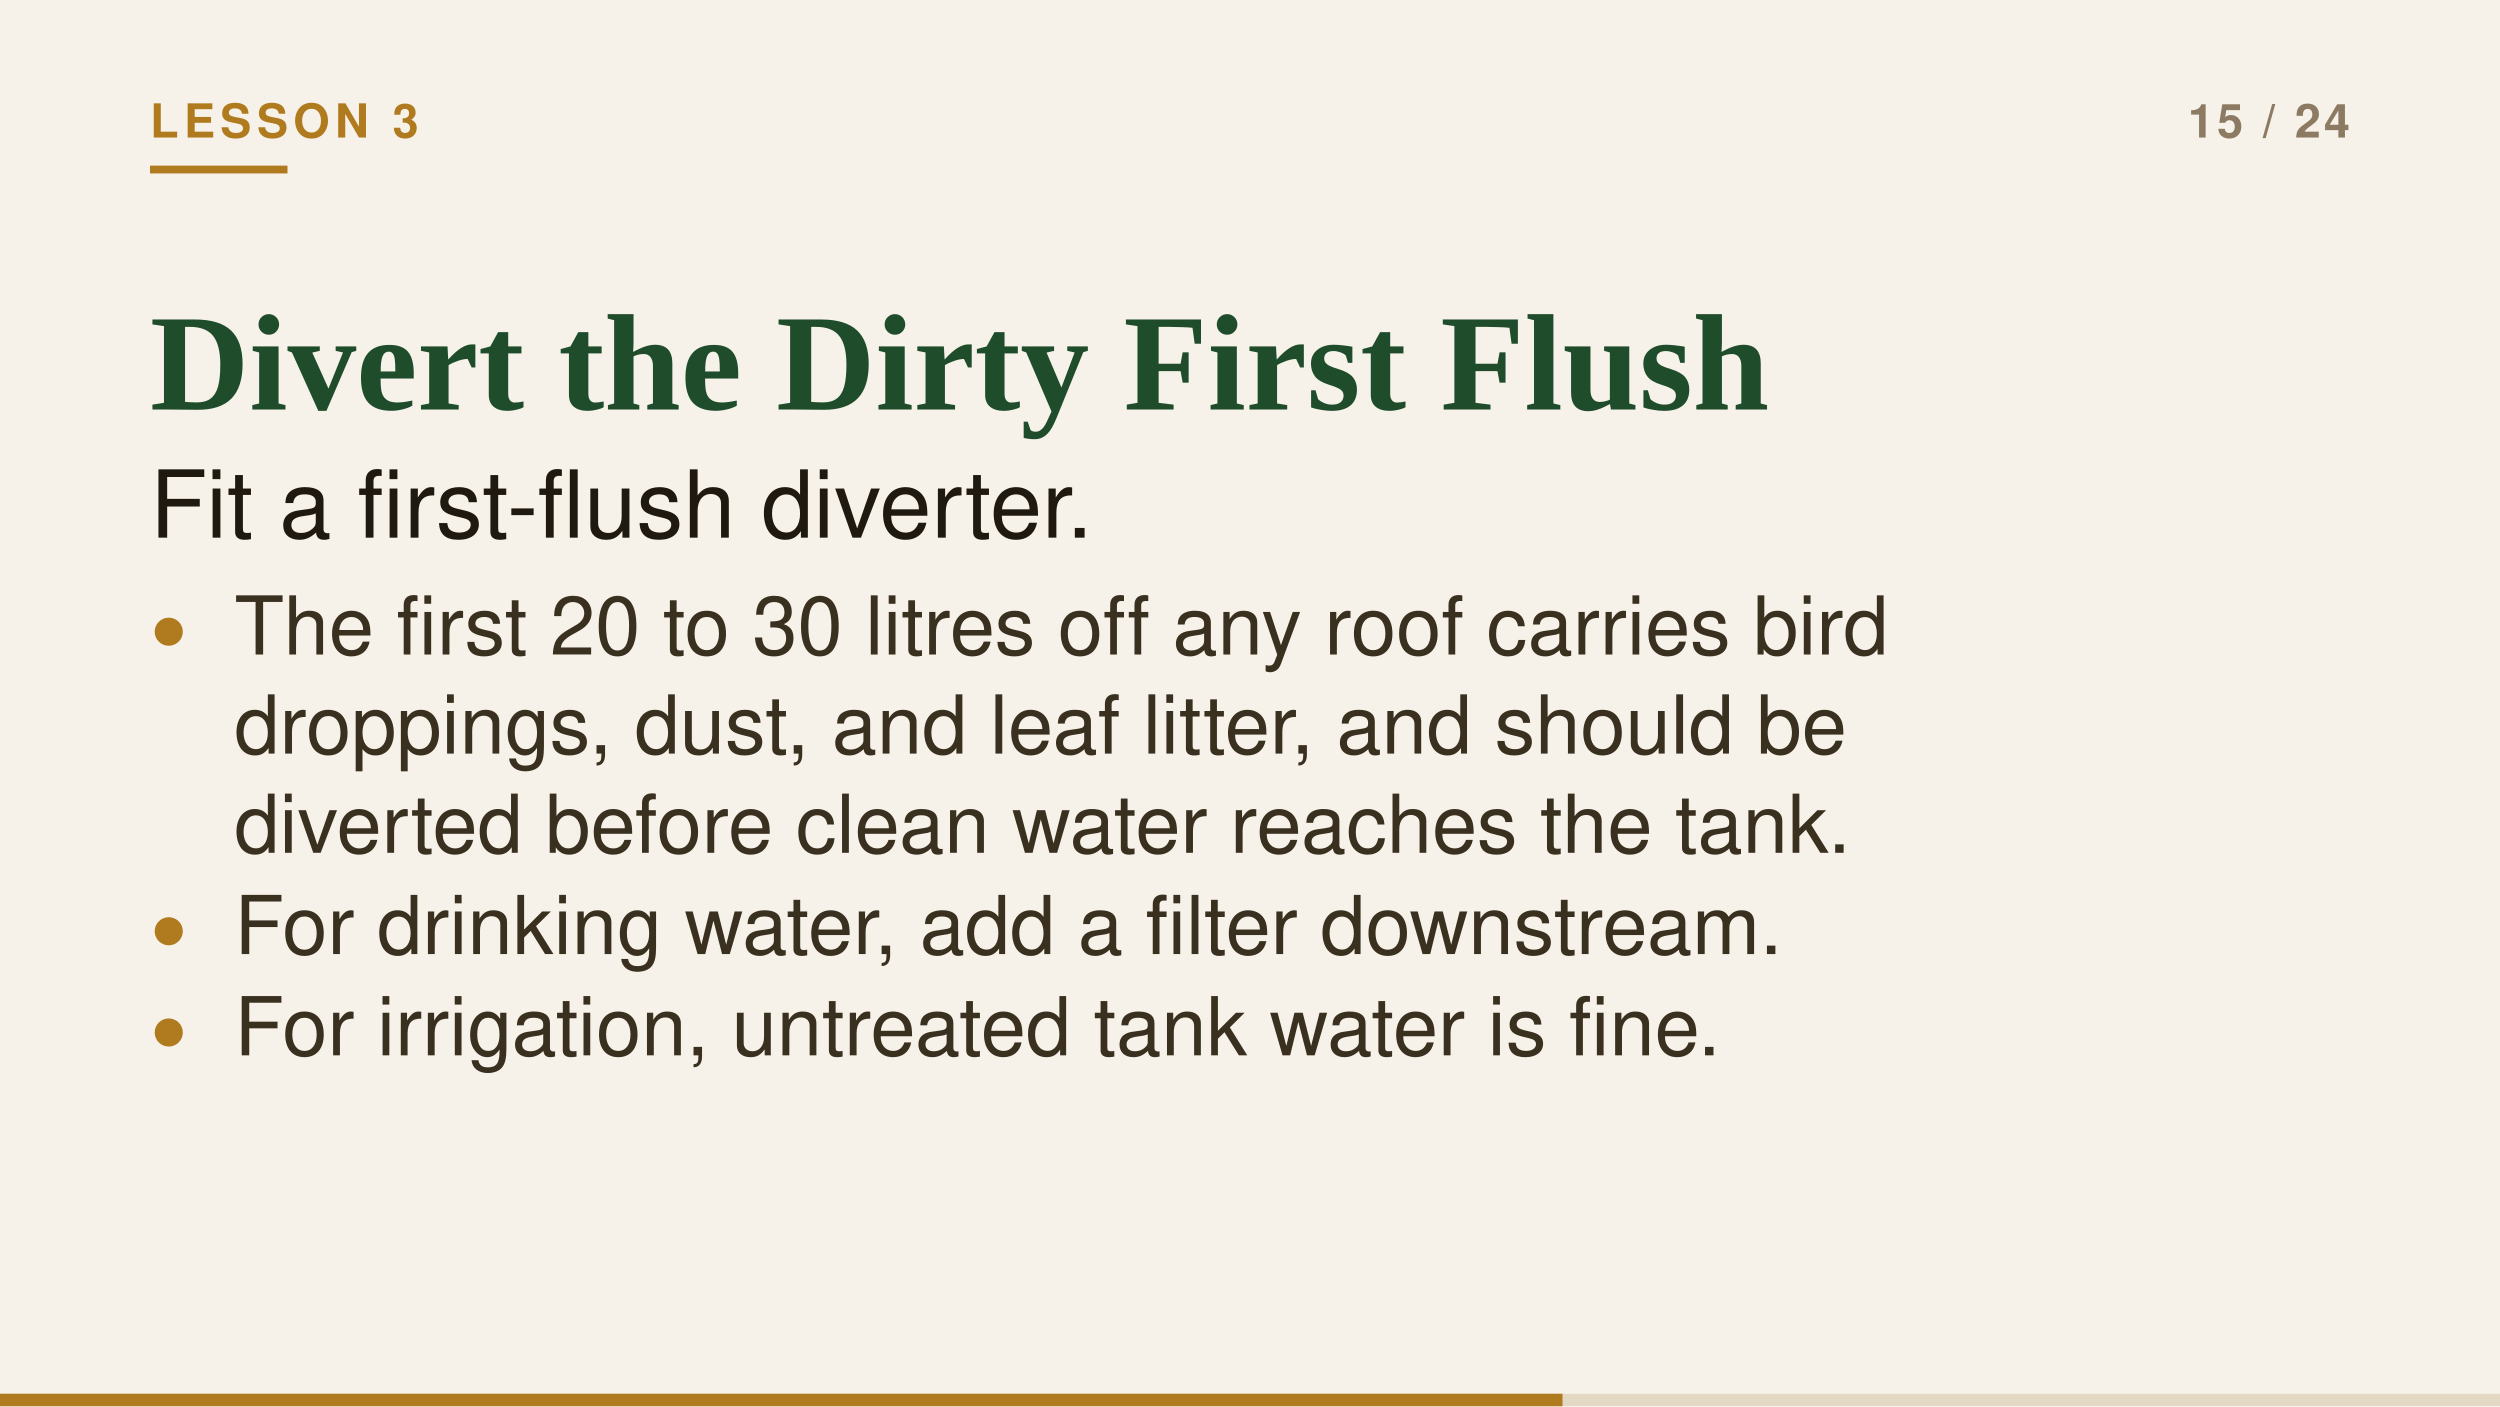
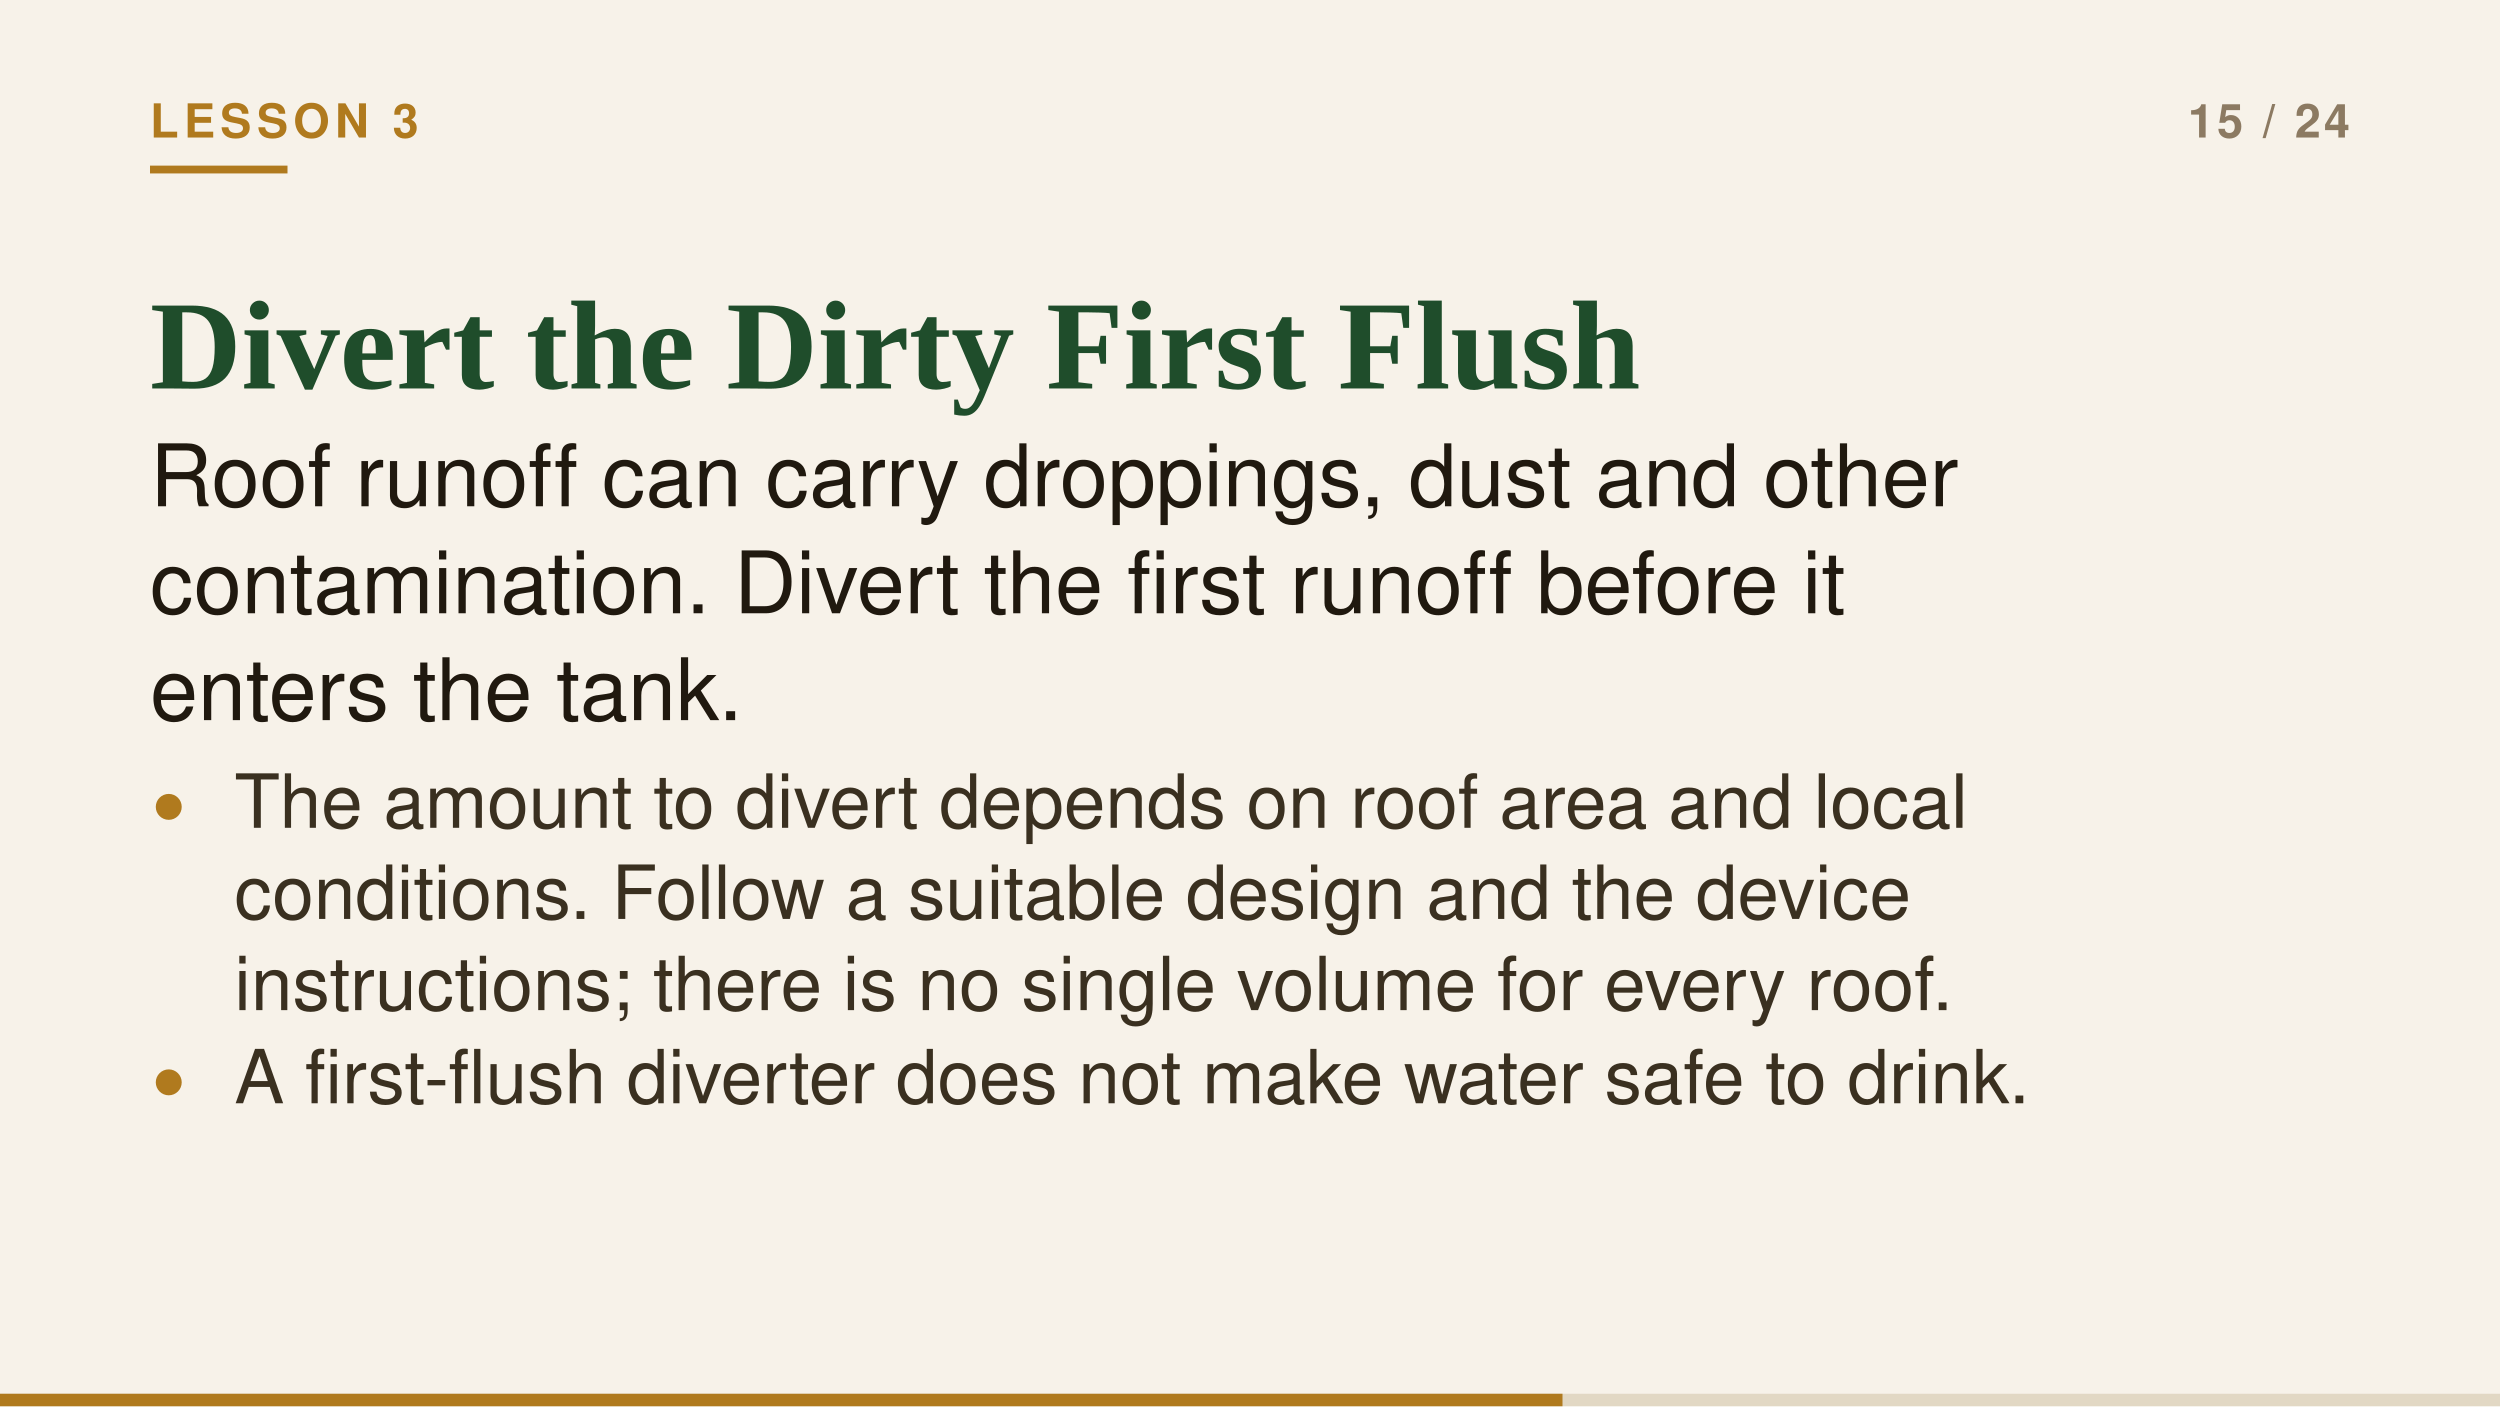
<svg xmlns="http://www.w3.org/2000/svg" viewBox="0 0 1600 900" width="1600" height="900">
  <style>.eye{font:700 30px 'Helvetica Neue',Helvetica,Arial,'Liberation Sans',sans-serif;letter-spacing:3.4px}.num{text-anchor:end;letter-spacing:2px}.hero{font:700 132px Georgia,'Iowan Old Style','Times New Roman',serif}.tag{font:italic 400 58px Georgia,'Iowan Old Style','Times New Roman',serif}.title{font-family:Georgia,'Iowan Old Style','Times New Roman',serif;font-weight:700}.lead{font-family:'Helvetica Neue',Helvetica,Arial,'Liberation Sans',sans-serif;font-weight:400}.point{font-family:'Helvetica Neue',Helvetica,Arial,'Liberation Sans',sans-serif;font-weight:400}.q{font:italic 400 46px Georgia,'Iowan Old Style','Times New Roman',serif}</style>
  <rect width="1600" height="900" fill="#F7F2E9" />
  <text class="eye" font-size="30" x="96" y="88" fill="#B07A1E">LESSON 3</text>
  <text class="eye num" x="1504" y="88" fill="#8C7A62">15 / 24</text>
  <rect x="96" y="106" width="88" height="5" fill="#B07A1E" />
-   <text class="title" font-size="88" fill="#1F4D2B">
-     <tspan x="96" y="262.1">Divert the Dirty First Flush</tspan>
+   <text class="title" font-size="81" fill="#1F4D2B">
+     <tspan x="96" y="248.6">Divert the Dirty First Flush</tspan>
  </text>
-   <text class="lead" font-size="60" fill="#20190F">
-     <tspan x="96" y="344.1">Fit a first-flush diverter.</tspan>
+   <text class="lead" font-size="55.2" fill="#20190F">
+     <tspan x="96" y="324">Roof runoff can carry droppings, dust and other</tspan>
+     <tspan x="96" y="392.5">contamination. Divert the first runoff before it</tspan>
+     <tspan x="96" y="460.9">enters the tank.</tspan>
  </text>
-   <circle cx="108" cy="404.3" r="9" fill="#B07A1E" />
-   <text class="point" font-size="52" fill="#3A3020">
-     <tspan x="150" y="418.9">The first 20 to 30 litres off any roof carries bird</tspan>
-     <tspan x="150" y="482.3">droppings, dust, and leaf litter, and should be</tspan>
-     <tspan x="150" y="545.8">diverted before clean water reaches the tank.</tspan>
+   <circle cx="108" cy="516.4" r="8.3" fill="#B07A1E" />
+   <text class="point" font-size="47.8" fill="#3A3020">
+     <tspan x="150" y="529.8">The amount to divert depends on roof area and local</tspan>
+     <tspan x="150" y="588.1">conditions. Follow a suitable design and the device</tspan>
+     <tspan x="150" y="646.5">instructions; there is no single volume for every roof.</tspan>
  </text>
-   <circle cx="108" cy="596" r="9" fill="#B07A1E" />
-   <text class="point" font-size="52" fill="#3A3020">
-     <tspan x="150" y="610.6">For drinking water, add a filter downstream.</tspan>
-   </text>
-   <circle cx="108" cy="660.8" r="9" fill="#B07A1E" />
-   <text class="point" font-size="52" fill="#3A3020">
-     <tspan x="150" y="675.4">For irrigation, untreated tank water is fine.</tspan>
+   <circle cx="108" cy="692.7" r="8.3" fill="#B07A1E" />
+   <text class="point" font-size="47.8" fill="#3A3020">
+     <tspan x="150" y="706.1">A first-flush diverter does not make water safe to drink.</tspan>
  </text>
  <rect x="0" y="892" width="1600" height="8" fill="#E2D8C4" />
  <rect x="0" y="892" width="1000" height="8" fill="#B07A1E" />
</svg>
